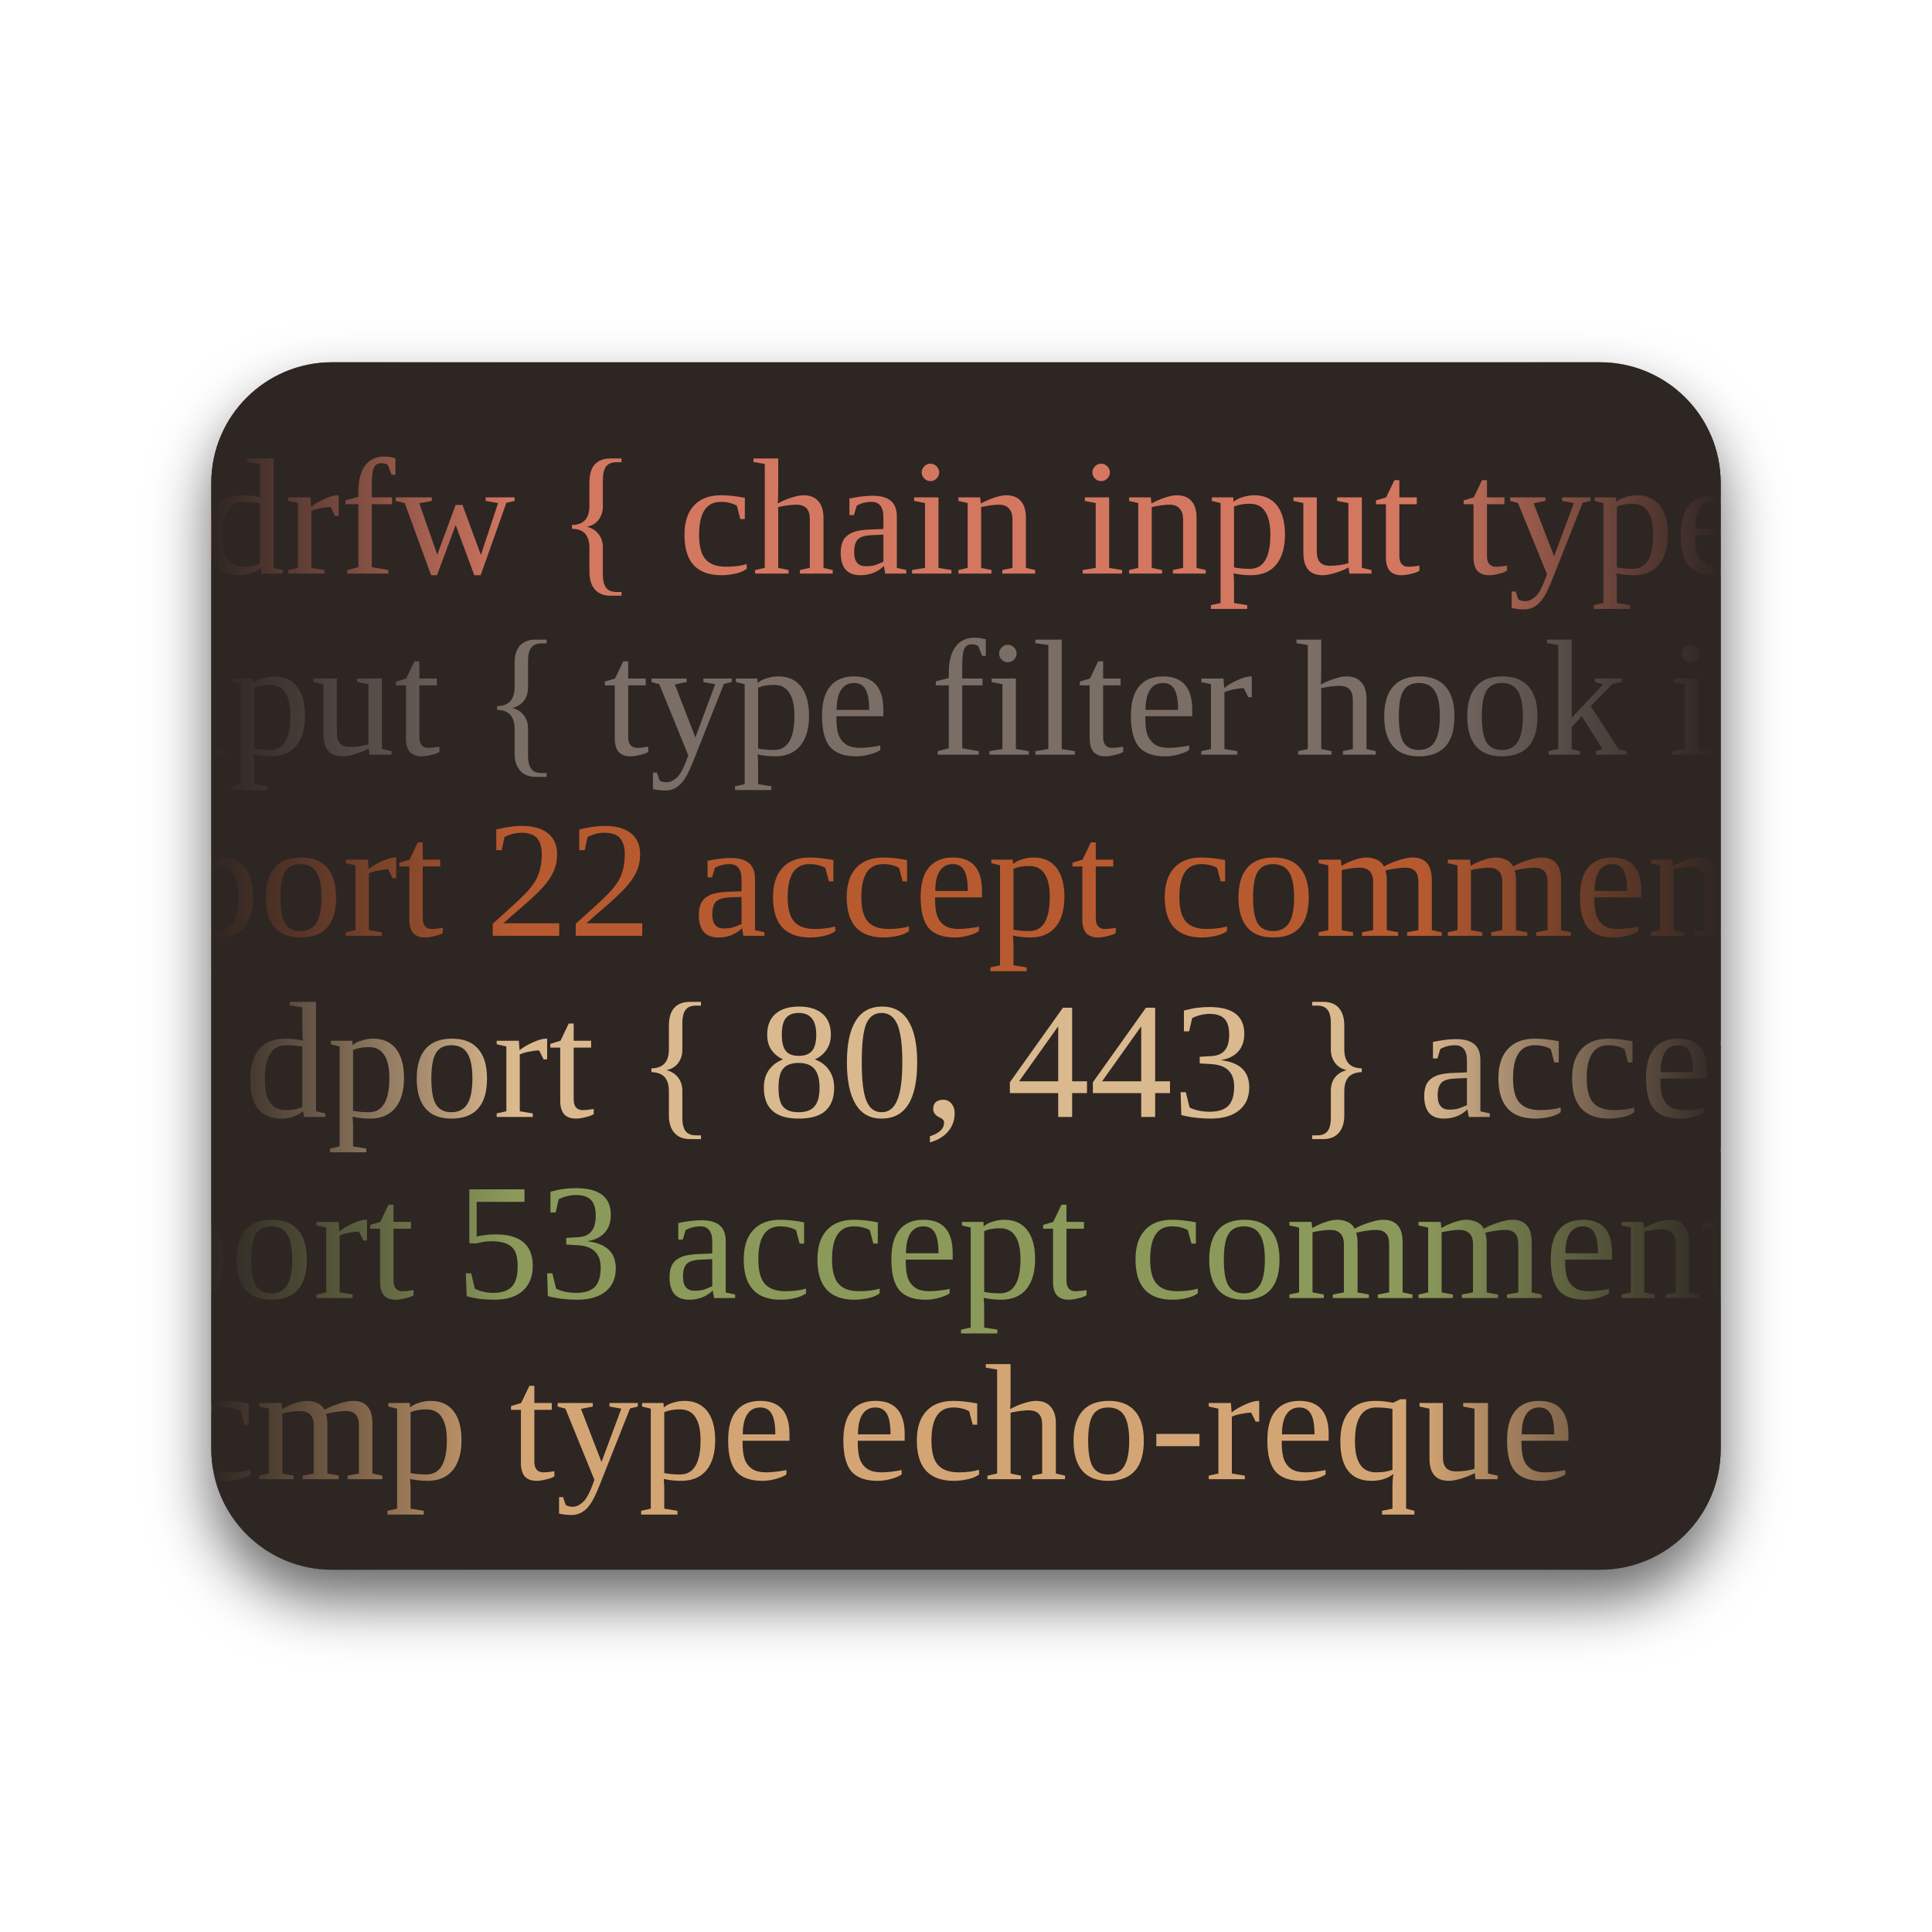
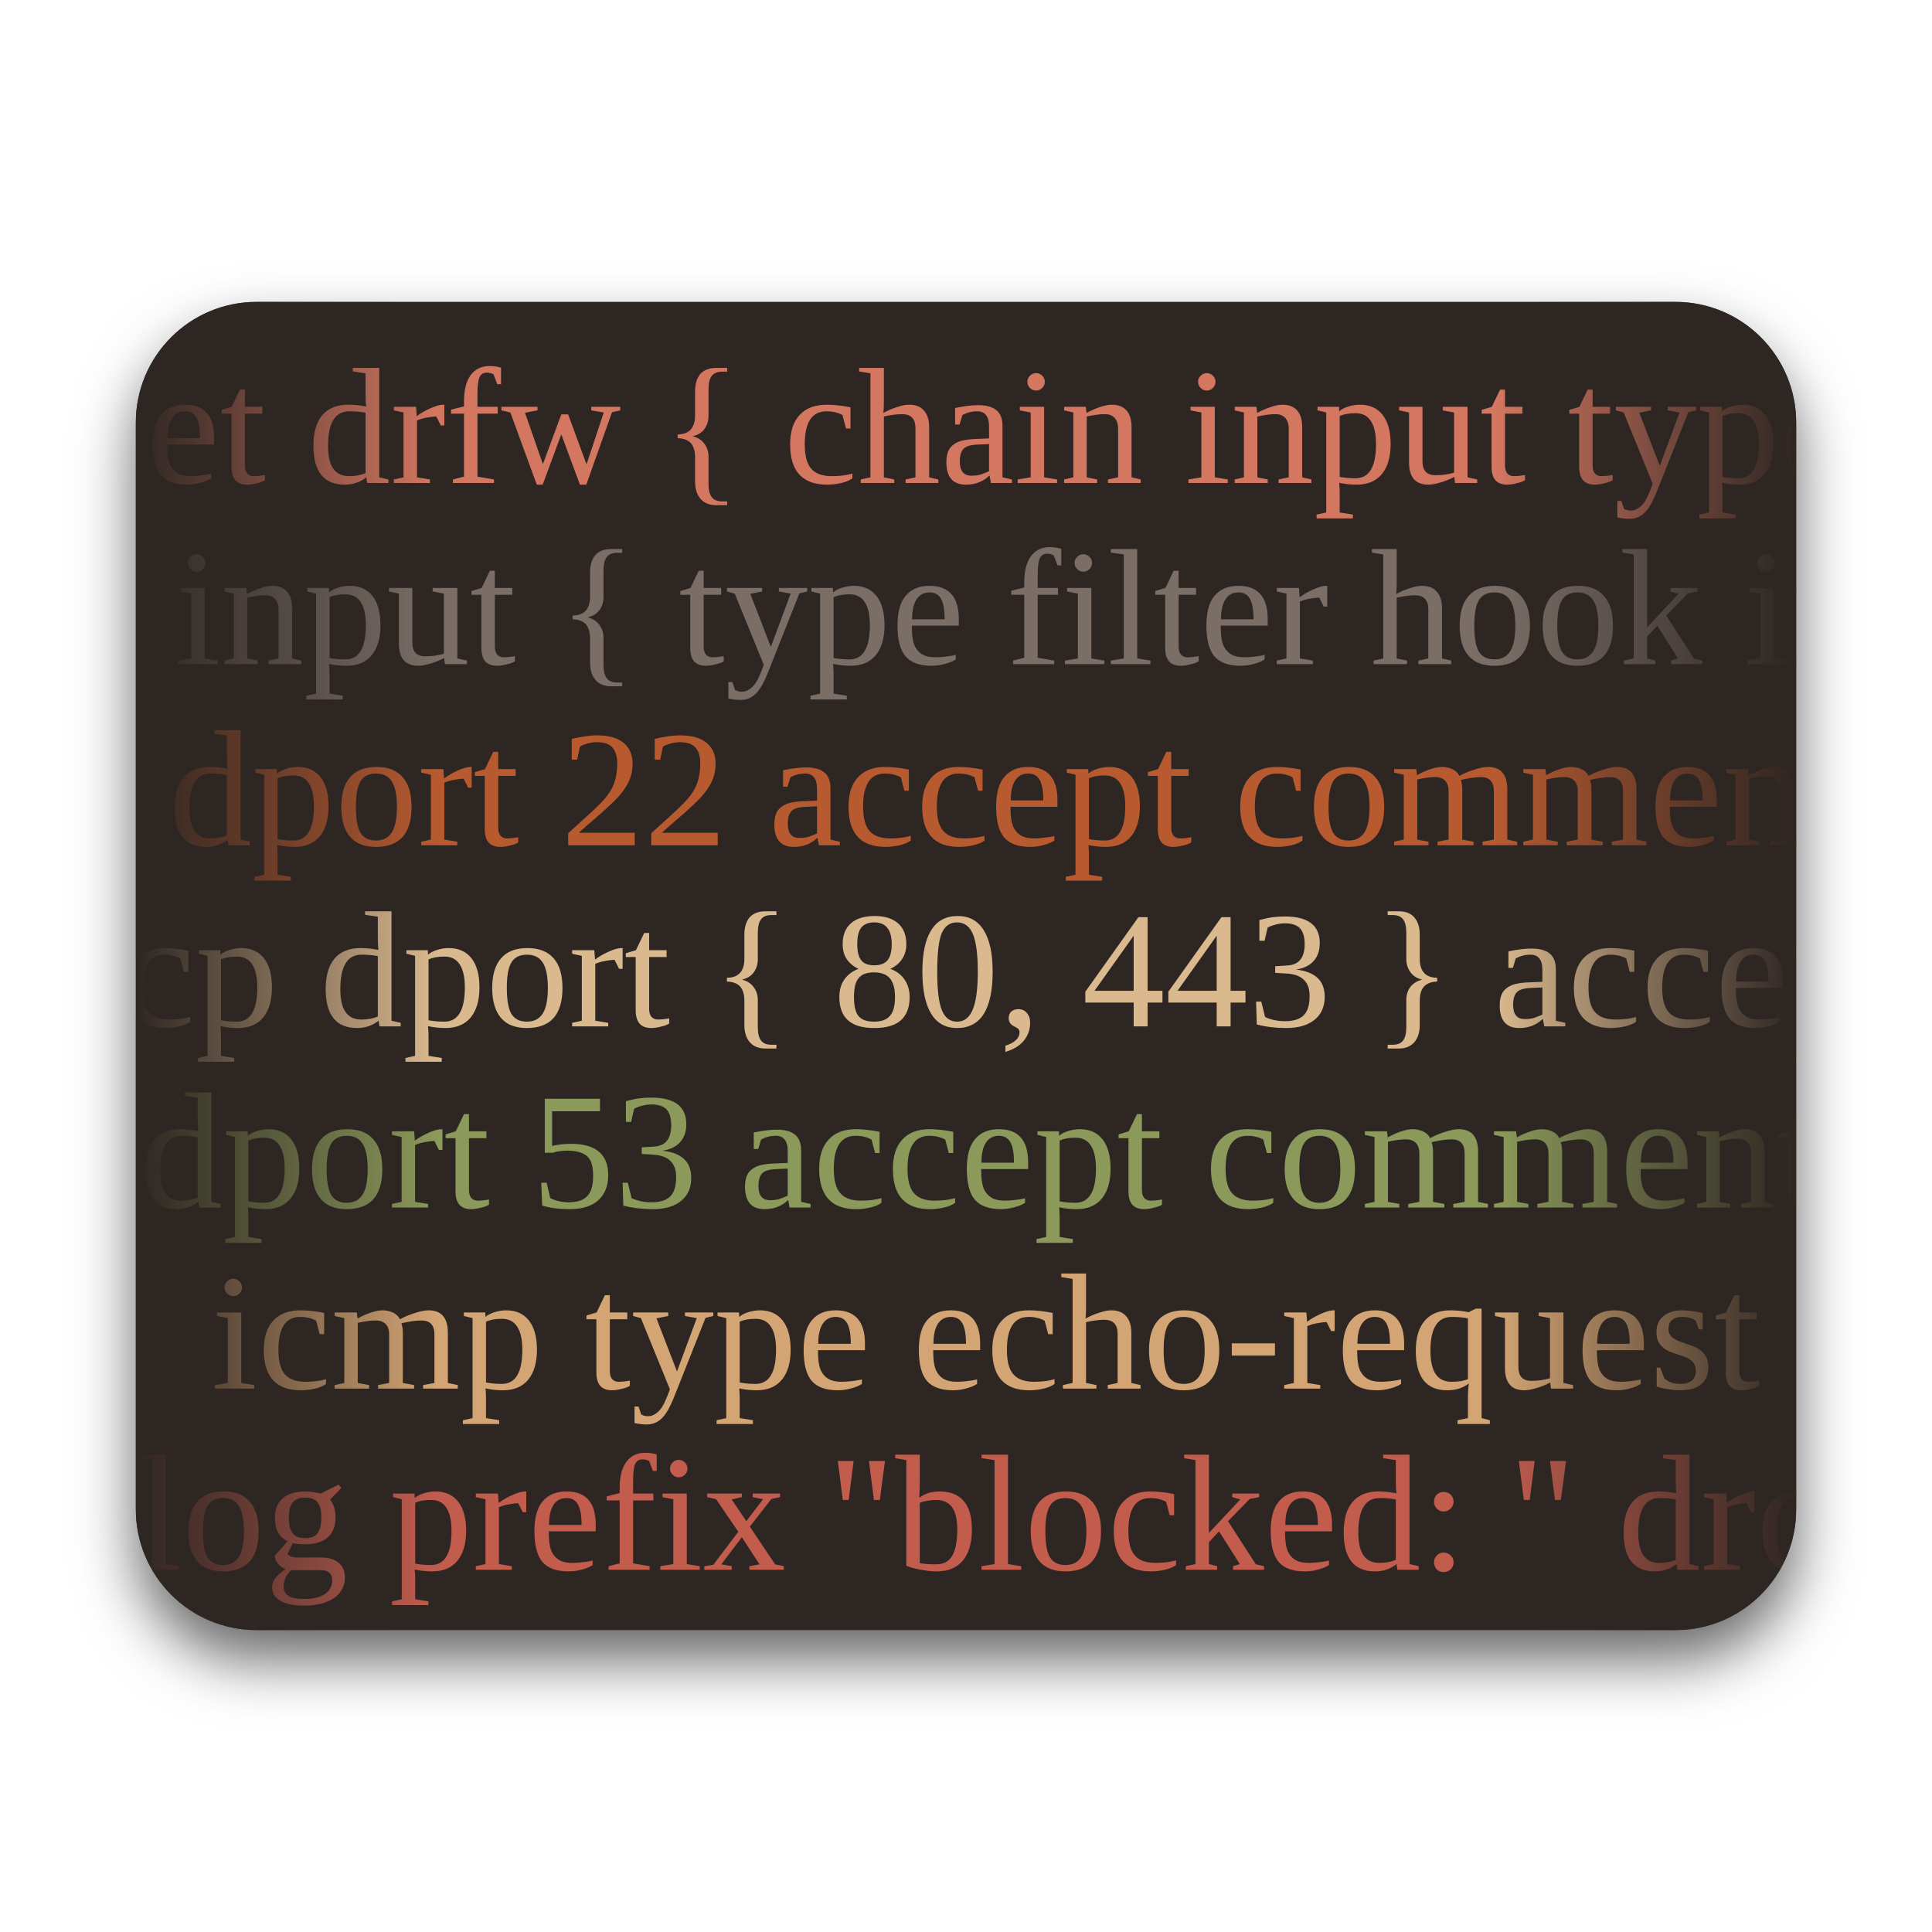
<svg xmlns="http://www.w3.org/2000/svg" viewBox="0 0 128 128">
  <defs>
    <filter id="shadow" x="-20%" y="-20%" width="140%" height="140%">
      <feGaussianBlur in="SourceAlpha" stdDeviation="2" result="blur" />
      <feOffset in="blur" dx="0" dy="2" result="offsetBlur" />
      <feFlood flood-color="#000000" flood-opacity="0.6" result="shadowColor" />
      <feComposite in="shadowColor" in2="offsetBlur" operator="in" result="shadow" />
      <feMerge>
        <feMergeNode in="shadow" />
        <feMergeNode in="SourceGraphic" />
      </feMerge>
    </filter>
    <clipPath id="roundedClip">
-       <rect x="14" y="24" width="100" height="80" rx="8" ry="8" />
+       <rect x="9" y="20" width="110" height="88" rx="8" ry="8" />
    </clipPath>
    <linearGradient id="fadeLeft" x1="0%" y1="0%" x2="100%" y2="0%">
      <stop offset="0%" style="stop-color:#2E2623; stop-opacity:1" />
      <stop offset="100%" style="stop-color:#2E2623; stop-opacity:0" />
    </linearGradient>
    <linearGradient id="fadeRight" x1="0%" y1="0%" x2="100%" y2="0%">
      <stop offset="0%" style="stop-color:#2E2623; stop-opacity:0" />
      <stop offset="100%" style="stop-color:#2E2623; stop-opacity:1" />
    </linearGradient>
  </defs>
-   <rect x="14" y="24" width="100" height="80" rx="8" ry="8" fill="#2E2623" filter="url(#shadow)" />
+   <rect x="9" y="20" width="110" height="88" rx="8" ry="8" fill="#2E2623" filter="url(#shadow)" />
  <g clip-path="url(#roundedClip)" font-family="M+1Code Nerd Font" font-size="11">
-     <text x="-30" y="38" fill="#D47761">table inet drfw { chain input type filter</text>
-     <text x="-20" y="50" fill="#7A6E67">chain input { type filter hook input priority</text>
-     <text x="-10" y="62" fill="#B85A30">tcp dport 22 accept comment "SSH access"</text>
-     <text x="0" y="74" fill="#DBB98F">tcp dport { 80, 443 } accept comment "Web"</text>
-     <text x="-15" y="86" fill="#8B9A5A">udp dport 53 accept comment "DNS resolver"</text>
-     <text x="9" y="98" fill="#D4A574">icmp type echo-reque</text>
+     <text x="-23" y="32" fill="#D47761">table inet drfw { chain input type filter</text>
+     <text x="-15" y="44" fill="#7A6E67">chain input { type filter hook input priority</text>
+     <text x="-5" y="56" fill="#B85A30">tcp dport 22 accept comment "SSH access"</text>
+     <text x="5" y="68" fill="#DBB98F">tcp dport { 80, 443 } accept comment "Web"</text>
+     <text x="-10" y="80" fill="#8B9A5A">udp dport 53 accept comment "DNS resolver"</text>
+     <text x="14" y="92" fill="#D4A574">icmp type echo-request accept</text>
+     <text x="9" y="104" fill="#C25D4E">log prefix "blocked: " drop</text>
  </g>
  <g clip-path="url(#roundedClip)">
-     <rect x="14" y="24" width="20" height="80" fill="url(#fadeLeft)" />
-     <rect x="94" y="24" width="20" height="80" fill="url(#fadeRight)" />
+     <rect x="9" y="20" width="20" height="88" fill="url(#fadeLeft)" />
+     <rect x="99" y="20" width="20" height="88" fill="url(#fadeRight)" />
  </g>
</svg>
